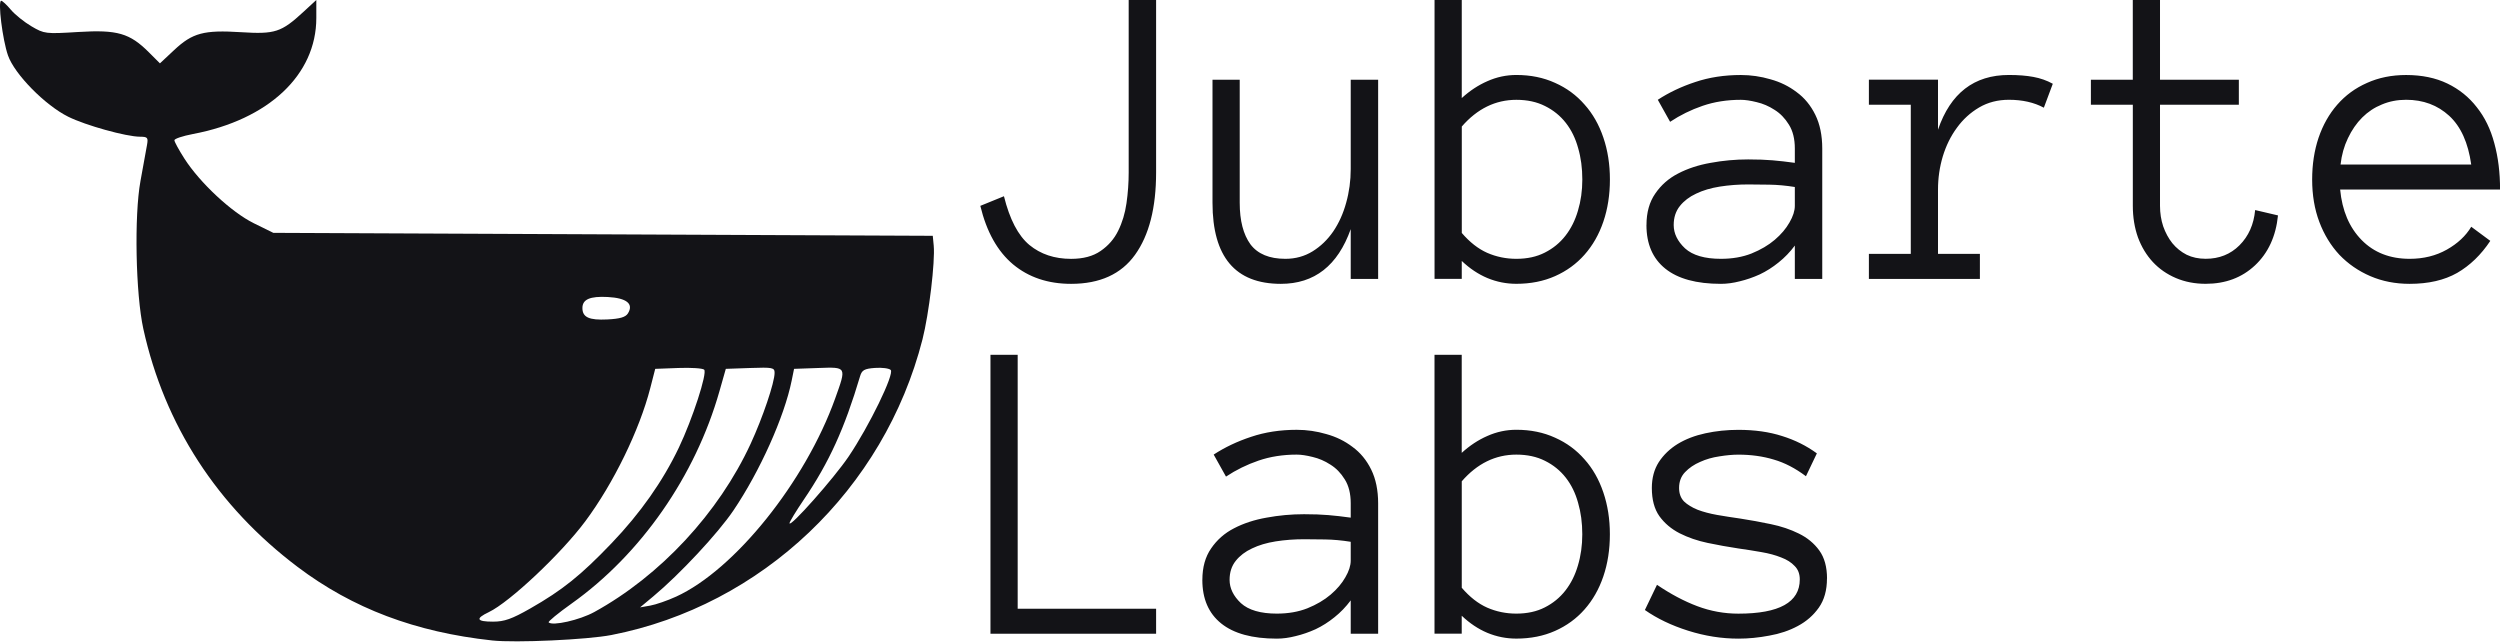
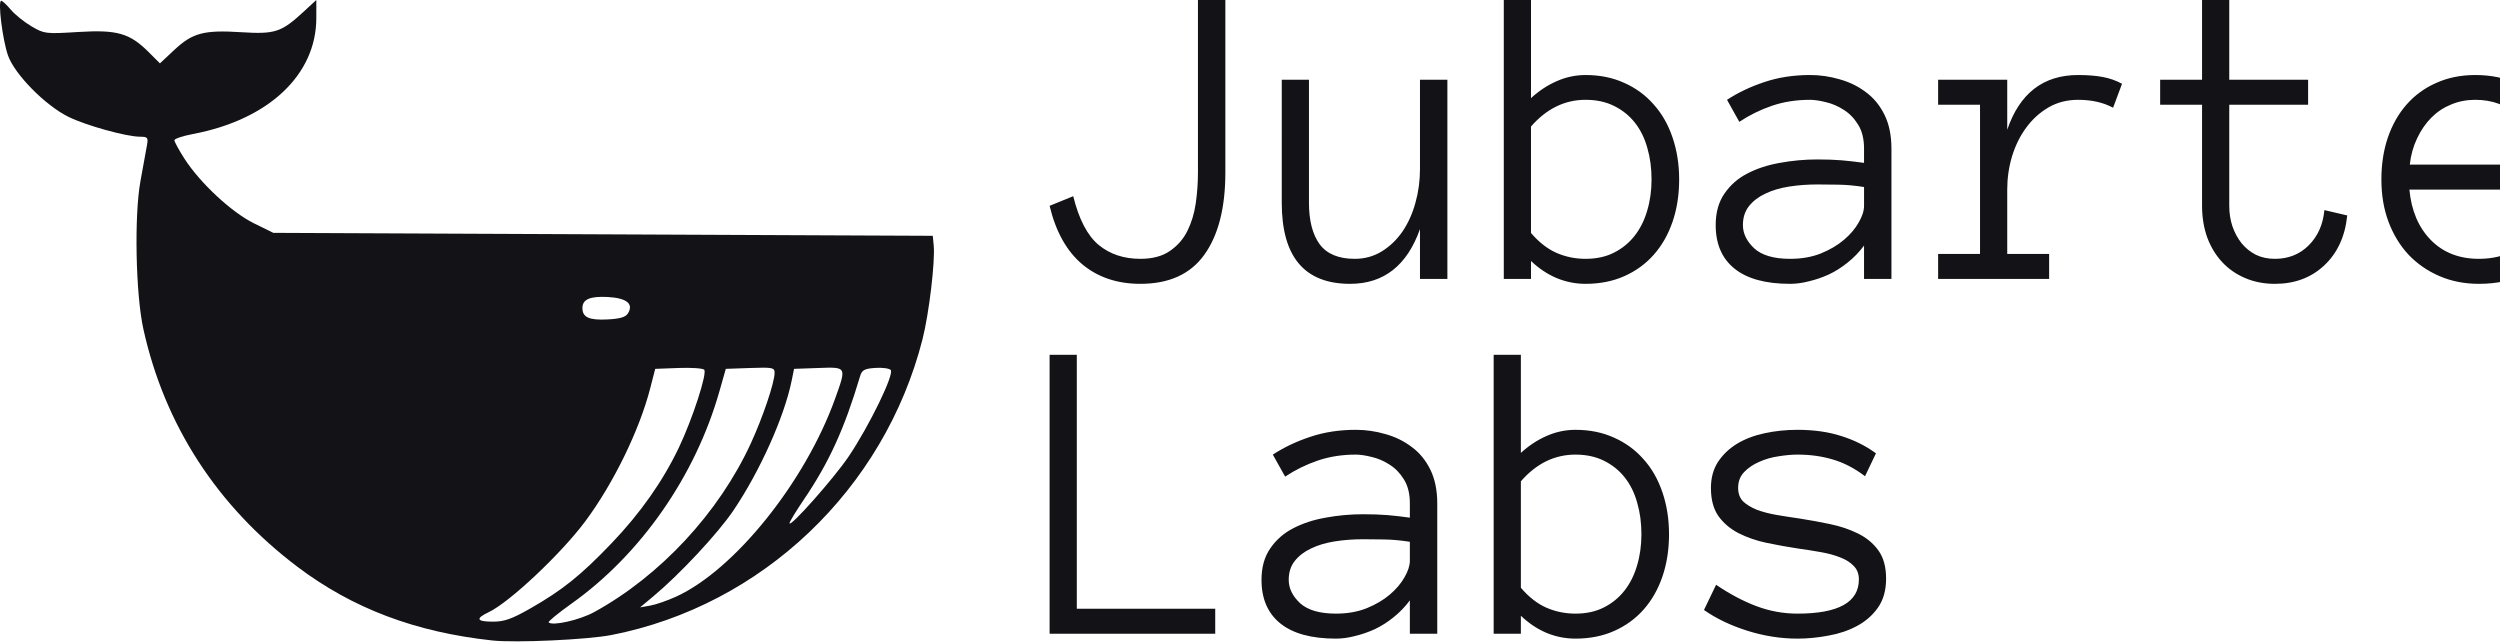
<svg xmlns="http://www.w3.org/2000/svg" version="1.1" id="svg1" width="845.561" height="216.919" viewBox="0 0 845.561 216.919" xml:space="preserve">
  <defs id="defs1">
    <rect x="329.871" y="12.852" width="59.263" height="100.675" id="rect1" />
    <rect x="329.871" y="12.852" width="59.263" height="100.675" id="rect1-4" />
    <rect x="329.871" y="12.852" width="59.263" height="100.675" id="rect1-5" />
    <rect x="329.871" y="12.852" width="59.263" height="100.675" id="rect1-5-2" />
  </defs>
  <g id="g1" style="fill:#5b5962;fill-opacity:1" transform="translate(-53.46698,-86.52965)">
-     <path style="fill:#131317;fill-opacity:1" d="m 219.953,303.152 c -26.004,-2.82 -47.202,-10.83 -65.813,-24.868 -27.216,-20.528 -45.018,-47.987 -52.189,-80.499 -2.6,-11.789 -3.12,-38.291 -0.98,-50 0.955,-5.225 1.955,-10.738 2.223,-12.25 0.437,-2.471 0.196,-2.752 -2.377,-2.765 -4.703,-0.025 -18.316,-3.813 -24.245,-6.746 -7.859,-3.888 -18.197,-14.402 -20.406,-20.753 -1.853,-5.326 -3.485,-18.486 -2.293,-18.486 0.39,0 1.853,1.359 3.25,3.02 1.397,1.661 4.547,4.195 6.999,5.632 4.338,2.543 4.762,2.594 15.844,1.911 13.192,-0.812 17.381,0.398 23.88,6.897 l 3.714,3.714 4.814,-4.503 c 6.213,-5.812 10.048,-6.835 22.62,-6.039 11.485,0.728 13.607,0.039 21.073,-6.844 l 4.386,-4.043 v 6.09 c 0,19.22 -16.146,34.397 -41.75,39.242 -3.438,0.651 -6.25,1.596 -6.25,2.101 0,0.505 1.512,3.282 3.361,6.172 5.25,8.208 15.958,18.189 23.491,21.898 l 6.605,3.252 111.522,0.5 111.522,0.5 0.318,3.312 c 0.518,5.398 -1.598,23.084 -3.791,31.688 -12.936,50.74 -54.337,90.098 -105.211,100.02 -8.158,1.591 -32.428,2.703 -40.316,1.848 z m 34.5,-9.609 c 22.355,-12.287 42.089,-33.521 52.898,-56.917 4.099,-8.872 8.102,-20.723 8.102,-23.987 0,-1.781 -0.659,-1.912 -8.25,-1.645 l -8.25,0.29 -2.165,7.616 c -8.146,28.651 -26.573,55.109 -49.974,71.755 -4.55,3.236 -8.049,6.107 -7.777,6.379 1.296,1.296 10.497,-0.788 15.416,-3.492 z m -21.605,-1.23 c 10.832,-6.173 17.115,-11.217 27.494,-22.073 9.744,-10.192 17.298,-20.932 22.73,-32.313 4.617,-9.675 9.676,-25.247 8.564,-26.36 -0.48,-0.48 -4.402,-0.739 -8.716,-0.577 l -7.844,0.295 -1.669,6.5 c -3.64,14.172 -12.44,32.223 -21.938,45.002 -8.166,10.985 -25.595,27.401 -32.681,30.78 -4.621,2.204 -4.166,3.219 1.441,3.219 3.817,0 6.347,-0.896 12.621,-4.472 z m 49.302,-3.99 c 19.804,-9.067 43.696,-38.838 53.797,-67.034 3.867,-10.794 3.954,-10.636 -5.702,-10.295 l -8.208,0.29 -0.812,4 c -2.486,12.252 -10.727,30.615 -19.701,43.902 -5.233,7.747 -18.156,21.604 -27.071,29.027 l -4.5,3.747 3.437,-0.601 c 1.891,-0.33 5.833,-1.697 8.76,-3.038 z m 58.324,-47.356 c 6.976,-10.326 15.569,-27.993 14.255,-29.307 -0.552,-0.552 -2.943,-0.863 -5.312,-0.69 -3.6,0.263 -4.43,0.725 -5.052,2.814 -5.265,17.697 -10.476,29.13 -19.016,41.716 -2.693,3.969 -4.875,7.569 -4.849,8 0.098,1.635 15.017,-15.196 19.974,-22.533 z m -74.63,-48.433 c 2.027,-3.228 -0.417,-5.214 -6.829,-5.552 -6,-0.317 -8.562,0.798 -8.562,3.725 0,3.134 2.25,4.172 8.387,3.869 4.317,-0.213 6.2,-0.762 7.003,-2.041 z" id="path1" />
-     <path d="m 335.045,24.166 h -4.887 v -7.646 h 0.803 v 6.961 h 4.084 z m 1.365,-1.477 q 0,-0.516 0.258,-0.861 0.258,-0.352 0.674,-0.551 0.422,-0.205 0.961,-0.293 0.545,-0.094 1.107,-0.094 0.217,0 0.387,0.006 0.176,0.006 0.328,0.018 0.158,0.012 0.316,0.029 0.158,0.018 0.346,0.041 v -0.393 q 0,-0.398 -0.176,-0.656 -0.17,-0.258 -0.422,-0.404 -0.252,-0.152 -0.527,-0.211 -0.275,-0.064 -0.469,-0.064 -0.609,0 -1.125,0.164 -0.516,0.164 -0.961,0.439 l -0.363,-0.604 q 0.492,-0.299 1.102,-0.486 0.615,-0.193 1.348,-0.193 0.445,0 0.873,0.117 0.434,0.111 0.773,0.352 0.346,0.234 0.551,0.621 0.205,0.387 0.205,0.926 v 3.574 h -0.809 v -0.914 q -0.211,0.264 -0.48,0.463 -0.264,0.199 -0.557,0.328 -0.293,0.123 -0.586,0.188 -0.293,0.07 -0.557,0.07 -1.084,0 -1.641,-0.416 -0.557,-0.416 -0.557,-1.195 z m 2.197,0.926 q 0.504,0 0.902,-0.146 0.404,-0.152 0.686,-0.375 0.281,-0.223 0.434,-0.475 0.158,-0.252 0.158,-0.457 v -0.516 q -0.393,-0.059 -0.756,-0.064 -0.357,-0.006 -0.621,-0.006 -0.434,0 -0.838,0.059 -0.398,0.059 -0.697,0.193 -0.299,0.129 -0.48,0.34 -0.182,0.211 -0.182,0.521 0,0.346 0.334,0.639 0.34,0.287 1.061,0.287 z m 9.826,-2.174 q 0,0.627 -0.193,1.154 -0.193,0.527 -0.557,0.908 -0.357,0.375 -0.867,0.586 -0.51,0.211 -1.143,0.211 -0.445,0 -0.855,-0.158 -0.404,-0.158 -0.756,-0.469 v 0.492 h -0.803 v -7.646 h 0.803 v 2.689 q 0.352,-0.299 0.756,-0.463 0.41,-0.17 0.855,-0.17 0.633,0 1.143,0.217 0.51,0.211 0.867,0.592 0.363,0.375 0.557,0.908 0.193,0.527 0.193,1.148 z m -0.814,0 q 0,-0.469 -0.123,-0.861 -0.117,-0.398 -0.363,-0.691 -0.246,-0.293 -0.615,-0.463 -0.363,-0.17 -0.844,-0.17 -0.926,0 -1.611,0.732 v 2.918 q 0.352,0.381 0.75,0.545 0.404,0.164 0.861,0.164 0.48,0 0.838,-0.17 0.363,-0.17 0.609,-0.463 0.246,-0.293 0.369,-0.686 0.129,-0.398 0.129,-0.855 z m 7.219,1.213 q 0,0.48 -0.24,0.797 -0.24,0.316 -0.621,0.504 -0.375,0.188 -0.844,0.264 -0.463,0.082 -0.908,0.082 -0.744,0 -1.482,-0.217 -0.738,-0.217 -1.277,-0.568 l 0.357,-0.691 q 0.604,0.381 1.189,0.586 0.586,0.205 1.213,0.205 1.811,0 1.811,-0.938 0,-0.229 -0.152,-0.369 -0.146,-0.146 -0.398,-0.234 -0.252,-0.094 -0.58,-0.146 -0.322,-0.053 -0.68,-0.1 -0.457,-0.064 -0.908,-0.152 -0.451,-0.088 -0.826,-0.264 -0.369,-0.176 -0.598,-0.469 -0.223,-0.293 -0.223,-0.773 0,-0.41 0.205,-0.709 0.211,-0.299 0.557,-0.498 0.352,-0.199 0.82,-0.293 0.469,-0.094 0.973,-0.094 0.721,0 1.289,0.17 0.568,0.164 1.025,0.475 l -0.322,0.627 q -0.469,-0.328 -0.949,-0.457 -0.48,-0.135 -1.043,-0.135 -0.252,0 -0.562,0.047 -0.305,0.041 -0.568,0.152 -0.264,0.105 -0.445,0.281 -0.176,0.17 -0.176,0.434 0,0.229 0.146,0.369 0.152,0.135 0.404,0.229 0.252,0.088 0.574,0.141 0.328,0.053 0.686,0.1 0.445,0.064 0.896,0.152 0.457,0.088 0.826,0.258 0.375,0.17 0.604,0.463 0.229,0.293 0.229,0.773 z" id="text1-1" style="font-family:'Anonymous Pro';-inkscape-font-specification:'Anonymous Pro';white-space:pre;fill:#131317" transform="matrix(11.46373,0,0,12.33735,-3396.376,2.722433)" aria-label="Labs" />
-     <path d="m 335.045,21.248 q 0,1.453 -0.621,2.256 -0.615,0.797 -1.887,0.797 -1.02,0 -1.711,-0.533 -0.691,-0.539 -0.967,-1.605 l 0.697,-0.264 q 0.252,0.949 0.75,1.336 0.498,0.381 1.23,0.381 0.539,0 0.873,-0.217 0.34,-0.217 0.516,-0.551 0.182,-0.34 0.246,-0.756 0.065,-0.422 0.065,-0.844 v -4.729 h 0.809 z m 1.664,-2.543 h 0.803 v 3.375 q 0,0.732 0.316,1.137 0.322,0.398 1.031,0.398 0.445,0 0.803,-0.205 0.357,-0.205 0.609,-0.545 0.252,-0.346 0.381,-0.785 0.135,-0.445 0.135,-0.926 v -2.449 h 0.809 v 5.461 h -0.809 v -1.365 q -0.574,1.5 -2.062,1.5 -2.016,0 -2.016,-2.221 z m 11.725,2.736 q 0,0.627 -0.193,1.154 -0.193,0.527 -0.557,0.908 -0.357,0.375 -0.867,0.586 -0.51,0.211 -1.143,0.211 -0.445,0 -0.855,-0.158 -0.404,-0.158 -0.756,-0.469 v 0.492 h -0.803 v -7.646 h 0.803 v 2.689 q 0.352,-0.299 0.756,-0.463 0.41,-0.17 0.855,-0.17 0.633,0 1.143,0.217 0.51,0.211 0.867,0.592 0.363,0.375 0.557,0.908 0.193,0.527 0.193,1.148 z m -0.814,0 q 0,-0.469 -0.123,-0.861 -0.117,-0.398 -0.363,-0.691 -0.246,-0.293 -0.615,-0.463 -0.363,-0.17 -0.844,-0.17 -0.926,0 -1.611,0.732 v 2.918 q 0.352,0.381 0.75,0.545 0.404,0.164 0.861,0.164 0.48,0 0.838,-0.17 0.363,-0.17 0.609,-0.463 0.246,-0.293 0.369,-0.686 0.129,-0.398 0.129,-0.855 z m 1.893,1.248 q 0,-0.516 0.258,-0.861 0.258,-0.352 0.674,-0.551 0.422,-0.205 0.961,-0.293 0.545,-0.094 1.107,-0.094 0.217,0 0.387,0.006 0.176,0.006 0.328,0.018 0.158,0.012 0.316,0.029 0.158,0.018 0.346,0.041 v -0.393 q 0,-0.398 -0.176,-0.656 -0.17,-0.258 -0.422,-0.404 -0.252,-0.152 -0.527,-0.211 -0.275,-0.064 -0.469,-0.064 -0.609,0 -1.125,0.164 -0.516,0.164 -0.961,0.439 l -0.363,-0.604 q 0.492,-0.299 1.102,-0.486 0.615,-0.193 1.348,-0.193 0.445,0 0.873,0.117 0.434,0.111 0.773,0.352 0.346,0.234 0.551,0.621 0.205,0.387 0.205,0.926 v 3.574 h -0.809 v -0.914 q -0.211,0.264 -0.48,0.463 -0.264,0.199 -0.557,0.328 -0.293,0.123 -0.586,0.188 -0.293,0.07 -0.557,0.07 -1.084,0 -1.641,-0.416 -0.557,-0.416 -0.557,-1.195 z m 2.197,0.926 q 0.504,0 0.902,-0.146 0.404,-0.152 0.686,-0.375 0.281,-0.223 0.434,-0.475 0.158,-0.252 0.158,-0.457 v -0.516 q -0.393,-0.059 -0.756,-0.064 -0.357,-0.006 -0.621,-0.006 -0.434,0 -0.838,0.059 -0.398,0.059 -0.697,0.193 -0.299,0.129 -0.48,0.34 -0.182,0.211 -0.182,0.521 0,0.346 0.334,0.639 0.34,0.287 1.061,0.287 z m 9.527,-4.143 q -0.434,-0.217 -1.031,-0.217 -0.492,0 -0.879,0.211 -0.387,0.211 -0.656,0.557 -0.27,0.34 -0.416,0.785 -0.141,0.439 -0.141,0.908 v 1.764 h 1.236 v 0.686 h -3.275 v -0.686 h 1.236 v -4.09 h -1.236 v -0.686 h 2.039 v 1.371 q 0.551,-1.5 2.092,-1.5 0.416,0 0.721,0.053 0.311,0.053 0.574,0.188 z m 6.908,2.953 q -0.094,0.861 -0.68,1.371 -0.58,0.504 -1.453,0.504 -0.48,0 -0.879,-0.158 -0.398,-0.158 -0.68,-0.439 -0.281,-0.281 -0.439,-0.674 -0.152,-0.398 -0.152,-0.867 V 19.391 H 362.625 v -0.686 h 1.236 v -2.186 h 0.803 v 2.186 h 2.326 v 0.686 h -2.326 v 2.771 q 0,0.299 0.094,0.562 0.1,0.264 0.27,0.463 0.176,0.199 0.422,0.316 0.246,0.111 0.562,0.111 0.598,0 0.996,-0.369 0.404,-0.375 0.463,-0.967 z m 1.834,-0.709 q 0.088,0.867 0.633,1.383 0.545,0.516 1.418,0.516 0.615,0 1.096,-0.252 0.48,-0.252 0.721,-0.627 l 0.562,0.387 q -0.41,0.574 -0.979,0.879 -0.568,0.299 -1.4,0.299 -0.633,0 -1.16,-0.211 -0.527,-0.211 -0.914,-0.586 -0.381,-0.381 -0.592,-0.902 -0.211,-0.521 -0.211,-1.16 0,-0.621 0.188,-1.143 0.193,-0.527 0.551,-0.908 0.363,-0.387 0.879,-0.598 0.516,-0.217 1.154,-0.217 0.697,0 1.219,0.234 0.521,0.234 0.867,0.65 0.352,0.41 0.516,0.984 0.17,0.574 0.17,1.271 z m 3.867,-0.686 q -0.135,-0.896 -0.65,-1.336 -0.516,-0.439 -1.271,-0.439 -0.387,0 -0.715,0.129 -0.328,0.123 -0.58,0.357 -0.252,0.234 -0.422,0.568 -0.17,0.328 -0.217,0.721 z" id="text1-1-1" style="font-family:'Anonymous Pro';-inkscape-font-specification:'Anonymous Pro';white-space:pre;fill:#131317" transform="matrix(11.46373,0,0,12.33735,-3396.376,-117.2776)" aria-label="Jubarte" />
+     <g id="g2">
+       <path style="fill:#131317;fill-opacity:1" d="m 219.953,303.152 c -26.004,-2.82 -47.202,-10.83 -65.813,-24.868 -27.216,-20.528 -45.018,-47.987 -52.189,-80.499 -2.6,-11.789 -3.12,-38.291 -0.98,-50 0.955,-5.225 1.955,-10.738 2.223,-12.25 0.437,-2.471 0.196,-2.752 -2.377,-2.765 -4.703,-0.025 -18.316,-3.813 -24.245,-6.746 -7.859,-3.888 -18.197,-14.402 -20.406,-20.753 -1.853,-5.326 -3.485,-18.486 -2.293,-18.486 0.39,0 1.853,1.359 3.25,3.02 1.397,1.661 4.547,4.195 6.999,5.632 4.338,2.543 4.762,2.594 15.844,1.911 13.192,-0.812 17.381,0.398 23.88,6.897 l 3.714,3.714 4.814,-4.503 c 6.213,-5.812 10.048,-6.835 22.62,-6.039 11.485,0.728 13.607,0.039 21.073,-6.844 l 4.386,-4.043 v 6.09 c 0,19.22 -16.146,34.397 -41.75,39.242 -3.438,0.651 -6.25,1.596 -6.25,2.101 0,0.505 1.512,3.282 3.361,6.172 5.25,8.208 15.958,18.189 23.491,21.898 l 6.605,3.252 111.522,0.5 111.522,0.5 0.318,3.312 c 0.518,5.398 -1.598,23.084 -3.791,31.688 -12.936,50.74 -54.337,90.098 -105.211,100.02 -8.158,1.591 -32.428,2.703 -40.316,1.848 z m 34.5,-9.609 c 22.355,-12.287 42.089,-33.521 52.898,-56.917 4.099,-8.872 8.102,-20.723 8.102,-23.987 0,-1.781 -0.659,-1.912 -8.25,-1.645 l -8.25,0.29 -2.165,7.616 c -8.146,28.651 -26.573,55.109 -49.974,71.755 -4.55,3.236 -8.049,6.107 -7.777,6.379 1.296,1.296 10.497,-0.788 15.416,-3.492 z m -21.605,-1.23 c 10.832,-6.173 17.115,-11.217 27.494,-22.073 9.744,-10.192 17.298,-20.932 22.73,-32.313 4.617,-9.675 9.676,-25.247 8.564,-26.36 -0.48,-0.48 -4.402,-0.739 -8.716,-0.577 l -7.844,0.295 -1.669,6.5 c -3.64,14.172 -12.44,32.223 -21.938,45.002 -8.166,10.985 -25.595,27.401 -32.681,30.78 -4.621,2.204 -4.166,3.219 1.441,3.219 3.817,0 6.347,-0.896 12.621,-4.472 z m 49.302,-3.99 c 19.804,-9.067 43.696,-38.838 53.797,-67.034 3.867,-10.794 3.954,-10.636 -5.702,-10.295 l -8.208,0.29 -0.812,4 c -2.486,12.252 -10.727,30.615 -19.701,43.902 -5.233,7.747 -18.156,21.604 -27.071,29.027 l -4.5,3.747 3.437,-0.601 c 1.891,-0.33 5.833,-1.697 8.76,-3.038 z m 58.324,-47.356 c 6.976,-10.326 15.569,-27.993 14.255,-29.307 -0.552,-0.552 -2.943,-0.863 -5.312,-0.69 -3.6,0.263 -4.43,0.725 -5.052,2.814 -5.265,17.697 -10.476,29.13 -19.016,41.716 -2.693,3.969 -4.875,7.569 -4.849,8 0.098,1.635 15.017,-15.196 19.974,-22.533 z m -74.63,-48.433 c 2.027,-3.228 -0.417,-5.214 -6.829,-5.552 -6,-0.317 -8.562,0.798 -8.562,3.725 0,3.134 2.25,4.172 8.387,3.869 4.317,-0.213 6.2,-0.762 7.003,-2.041 z" id="path1" />
+       <path d="m 464.487,300.867 h -56.02 v -94.337 h 9.202 v 85.88 H 464.487 Z m 15.651,-18.217 q 0,-6.361 2.955,-10.627 2.955,-4.337 7.725,-6.795 4.836,-2.53 11.016,-3.614 6.247,-1.157 12.695,-1.157 2.485,0 4.433,0.073 2.015,0.073 3.762,0.217 1.814,0.145 3.627,0.361 1.814,0.217 3.963,0.506 v -4.843 q 0,-4.916 -2.015,-8.096 -1.948,-3.181 -4.836,-4.988 -2.888,-1.88 -6.045,-2.602 -3.157,-0.795 -5.374,-0.795 -6.986,0 -12.897,2.024 -5.911,2.024 -11.016,5.422 l -4.165,-7.446 q 5.642,-3.687 12.628,-6 7.053,-2.386 15.449,-2.386 5.105,0 10.008,1.446 4.971,1.373 8.866,4.337 3.963,2.892 6.314,7.663 2.351,4.771 2.351,11.422 v 44.096 h -9.269 v -11.277 q -2.418,3.253 -5.508,5.711 -3.023,2.458 -6.381,4.048 -3.359,1.518 -6.717,2.313 -3.359,0.867 -6.381,0.867 -12.426,0 -18.808,-5.133 -6.381,-5.133 -6.381,-14.747 z m 25.189,11.422 q 5.777,0 10.344,-1.807 4.635,-1.88 7.859,-4.627 3.224,-2.747 4.971,-5.855 1.814,-3.108 1.814,-5.639 v -6.361 q -4.5,-0.723 -8.665,-0.795 -4.097,-0.073 -7.12,-0.073 -4.971,0 -9.605,0.723 -4.568,0.723 -7.993,2.386 -3.426,1.59 -5.508,4.193 -2.082,2.602 -2.082,6.434 0,4.265 3.829,7.88 3.896,3.542 12.158,3.542 z m 112.645,-26.819 q 0,7.735 -2.217,14.241 -2.217,6.506 -6.381,11.205 -4.097,4.627 -9.941,7.229 -5.844,2.602 -13.098,2.602 -5.105,0 -9.807,-1.952 -4.635,-1.952 -8.665,-5.783 v 6.072 h -9.202 v -94.337 h 9.202 v 33.181 q 4.03,-3.687 8.665,-5.711 4.702,-2.096 9.807,-2.096 7.254,0 13.098,2.675 5.844,2.602 9.941,7.301 4.165,4.627 6.381,11.205 2.217,6.506 2.217,14.169 z m -9.337,0 q 0,-5.783 -1.411,-10.627 -1.343,-4.916 -4.165,-8.53 -2.821,-3.614 -7.053,-5.711 -4.165,-2.096 -9.673,-2.096 -10.613,0 -18.472,9.036 v 36 q 4.03,4.699 8.598,6.723 4.635,2.024 9.874,2.024 5.508,0 9.605,-2.096 4.165,-2.096 6.986,-5.711 2.821,-3.614 4.232,-8.458 1.478,-4.916 1.478,-10.554 z m 82.754,14.964 q 0,5.928 -2.754,9.831 -2.754,3.904 -7.12,6.217 -4.299,2.313 -9.673,3.253 -5.306,1.012 -10.411,1.012 -8.531,0 -16.994,-2.675 -8.463,-2.675 -14.643,-7.012 l 4.097,-8.53 q 6.918,4.699 13.636,7.229 6.717,2.53 13.904,2.53 20.756,0 20.756,-11.566 0,-2.819 -1.746,-4.554 -1.679,-1.807 -4.568,-2.892 -2.888,-1.157 -6.65,-1.807 -3.694,-0.651 -7.792,-1.229 -5.239,-0.795 -10.411,-1.88 -5.172,-1.084 -9.471,-3.253 -4.232,-2.169 -6.851,-5.783 -2.553,-3.614 -2.553,-9.542 0,-5.06 2.351,-8.747 2.418,-3.687 6.381,-6.145 4.03,-2.458 9.404,-3.614 5.374,-1.157 11.15,-1.157 8.262,0 14.777,2.096 6.516,2.024 11.755,5.855 l -3.694,7.735 q -5.374,-4.048 -10.882,-5.639 -5.508,-1.663 -11.956,-1.663 -2.888,0 -6.448,0.578 -3.493,0.506 -6.516,1.88 -3.023,1.301 -5.105,3.47 -2.015,2.096 -2.015,5.349 0,2.819 1.679,4.554 1.746,1.663 4.635,2.819 2.888,1.084 6.583,1.735 3.761,0.651 7.859,1.229 5.105,0.795 10.277,1.88 5.239,1.084 9.471,3.181 4.299,2.096 6.918,5.711 2.62,3.614 2.62,9.542 z" id="text1-1" style="font-family:'Anonymous Pro';-inkscape-font-specification:'Anonymous Pro';white-space:pre;fill:#131317;stroke-width:11.893" aria-label="Labs" />
+       <path d="m 467.913,144.867 q 0,17.928 -7.12,27.831 -7.053,9.831 -21.629,9.831 -11.688,0 -19.614,-6.578 -7.926,-6.651 -11.083,-19.807 l 7.993,-3.253 q 2.888,11.711 8.598,16.482 5.71,4.699 14.106,4.699 6.18,0 10.008,-2.675 3.896,-2.675 5.911,-6.795 2.082,-4.193 2.821,-9.325 0.739,-5.205 0.739,-10.41 V 86.53 h 9.269 z m 19.076,-31.373 h 9.202 v 41.639 q 0,9.036 3.627,14.024 3.694,4.916 11.822,4.916 5.105,0 9.202,-2.53 4.097,-2.53 6.986,-6.723 2.888,-4.265 4.366,-9.687 1.545,-5.494 1.545,-11.422 v -30.217 h 9.269 V 180.867 h -9.269 v -16.843 q -6.583,18.506 -23.644,18.506 -23.107,0 -23.107,-27.398 z m 134.408,33.759 q 0,7.735 -2.217,14.241 -2.217,6.506 -6.381,11.205 -4.097,4.627 -9.941,7.229 -5.844,2.602 -13.098,2.602 -5.105,0 -9.807,-1.952 -4.635,-1.952 -8.665,-5.783 V 180.867 H 562.086 V 86.53 h 9.202 v 33.181 q 4.03,-3.687 8.665,-5.711 4.702,-2.096 9.807,-2.096 7.254,0 13.098,2.675 5.844,2.602 9.941,7.301 4.165,4.627 6.381,11.205 2.217,6.506 2.217,14.169 z m -9.337,0 q 0,-5.783 -1.411,-10.627 -1.343,-4.916 -4.165,-8.53 -2.821,-3.614 -7.053,-5.711 -4.165,-2.096 -9.673,-2.096 -10.613,0 -18.472,9.036 v 36 q 4.03,4.699 8.598,6.723 4.635,2.024 9.874,2.024 5.508,0 9.605,-2.096 4.165,-2.096 6.986,-5.711 2.821,-3.614 4.232,-8.458 1.478,-4.916 1.478,-10.554 z m 21.696,15.398 q 0,-6.361 2.955,-10.627 2.955,-4.337 7.725,-6.795 4.836,-2.53 11.016,-3.614 6.247,-1.157 12.695,-1.157 2.485,0 4.433,0.073 2.015,0.073 3.761,0.217 1.814,0.145 3.627,0.361 1.814,0.217 3.963,0.506 v -4.843 q 0,-4.916 -2.015,-8.096 -1.948,-3.181 -4.836,-4.988 -2.888,-1.88 -6.045,-2.602 -3.157,-0.795 -5.374,-0.795 -6.986,0 -12.897,2.024 -5.911,2.024 -11.016,5.422 l -4.165,-7.446 q 5.642,-3.687 12.628,-6 7.053,-2.386 15.449,-2.386 5.105,0 10.008,1.446 4.971,1.373 8.867,4.337 3.963,2.892 6.314,7.663 2.351,4.771 2.351,11.422 v 44.096 h -9.27 v -11.277 q -2.418,3.253 -5.508,5.711 -3.023,2.458 -6.381,4.048 -3.359,1.518 -6.717,2.313 -3.358,0.867 -6.381,0.867 -12.426,0 -18.808,-5.133 -6.381,-5.133 -6.381,-14.747 z m 25.189,11.422 q 5.777,0 10.344,-1.807 4.635,-1.88 7.859,-4.627 3.224,-2.747 4.971,-5.855 1.814,-3.108 1.814,-5.639 v -6.361 q -4.5,-0.723 -8.665,-0.795 -4.097,-0.073 -7.12,-0.073 -4.971,0 -9.605,0.723 -4.568,0.723 -7.993,2.386 -3.426,1.59 -5.508,4.193 -2.082,2.602 -2.082,6.434 0,4.265 3.829,7.88 3.896,3.542 12.158,3.542 z m 109.219,-51.108 q -4.971,-2.675 -11.822,-2.675 -5.642,0 -10.076,2.602 -4.433,2.602 -7.523,6.867 -3.09,4.193 -4.769,9.687 -1.612,5.422 -1.612,11.205 v 21.759 h 14.173 v 8.458 h -37.548 v -8.458 h 14.173 v -50.458 h -14.173 v -8.458 h 23.375 v 16.916 q 6.314,-18.506 23.98,-18.506 4.769,0 8.262,0.651 3.56,0.651 6.583,2.313 z m 79.194,36.434 q -1.074,10.627 -7.792,16.916 -6.65,6.217 -16.658,6.217 -5.508,0 -10.076,-1.952 -4.568,-1.952 -7.792,-5.422 -3.224,-3.47 -5.038,-8.313 -1.746,-4.916 -1.746,-10.699 v -34.193 h -14.173 v -8.458 h 14.173 V 86.53 h 9.202 v 26.964 h 26.667 v 8.458 h -26.667 v 34.193 q 0,3.687 1.074,6.94 1.142,3.253 3.09,5.711 2.015,2.458 4.836,3.904 2.821,1.373 6.448,1.373 6.851,0 11.419,-4.554 4.635,-4.627 5.306,-11.928 z m 21.024,-8.747 q 1.008,10.699 7.254,17.06 6.247,6.361 16.255,6.361 7.053,0 12.561,-3.108 5.508,-3.108 8.262,-7.735 l 6.448,4.771 q -4.702,7.084 -11.217,10.843 -6.516,3.687 -16.054,3.687 -7.254,0 -13.3,-2.602 -6.045,-2.602 -10.479,-7.229 -4.366,-4.699 -6.784,-11.133 -2.418,-6.434 -2.418,-14.313 0,-7.663 2.149,-14.096 2.217,-6.506 6.314,-11.205 4.165,-4.771 10.076,-7.373 5.911,-2.675 13.233,-2.675 7.993,0 13.971,2.892 5.978,2.892 9.941,8.024 4.03,5.06 5.911,12.145 1.948,7.084 1.948,15.687 z m 44.332,-8.458 q -1.545,-11.06 -7.456,-16.482 -5.911,-5.422 -14.576,-5.422 -4.433,0 -8.195,1.59 -3.761,1.518 -6.65,4.41 -2.888,2.892 -4.836,7.012 -1.948,4.048 -2.485,8.892 z" id="text1-1-1" style="font-family:'Anonymous Pro';-inkscape-font-specification:'Anonymous Pro';white-space:pre;fill:#131317;stroke-width:11.893" aria-label="Jubarte" />
+     </g>
  </g>
</svg>
